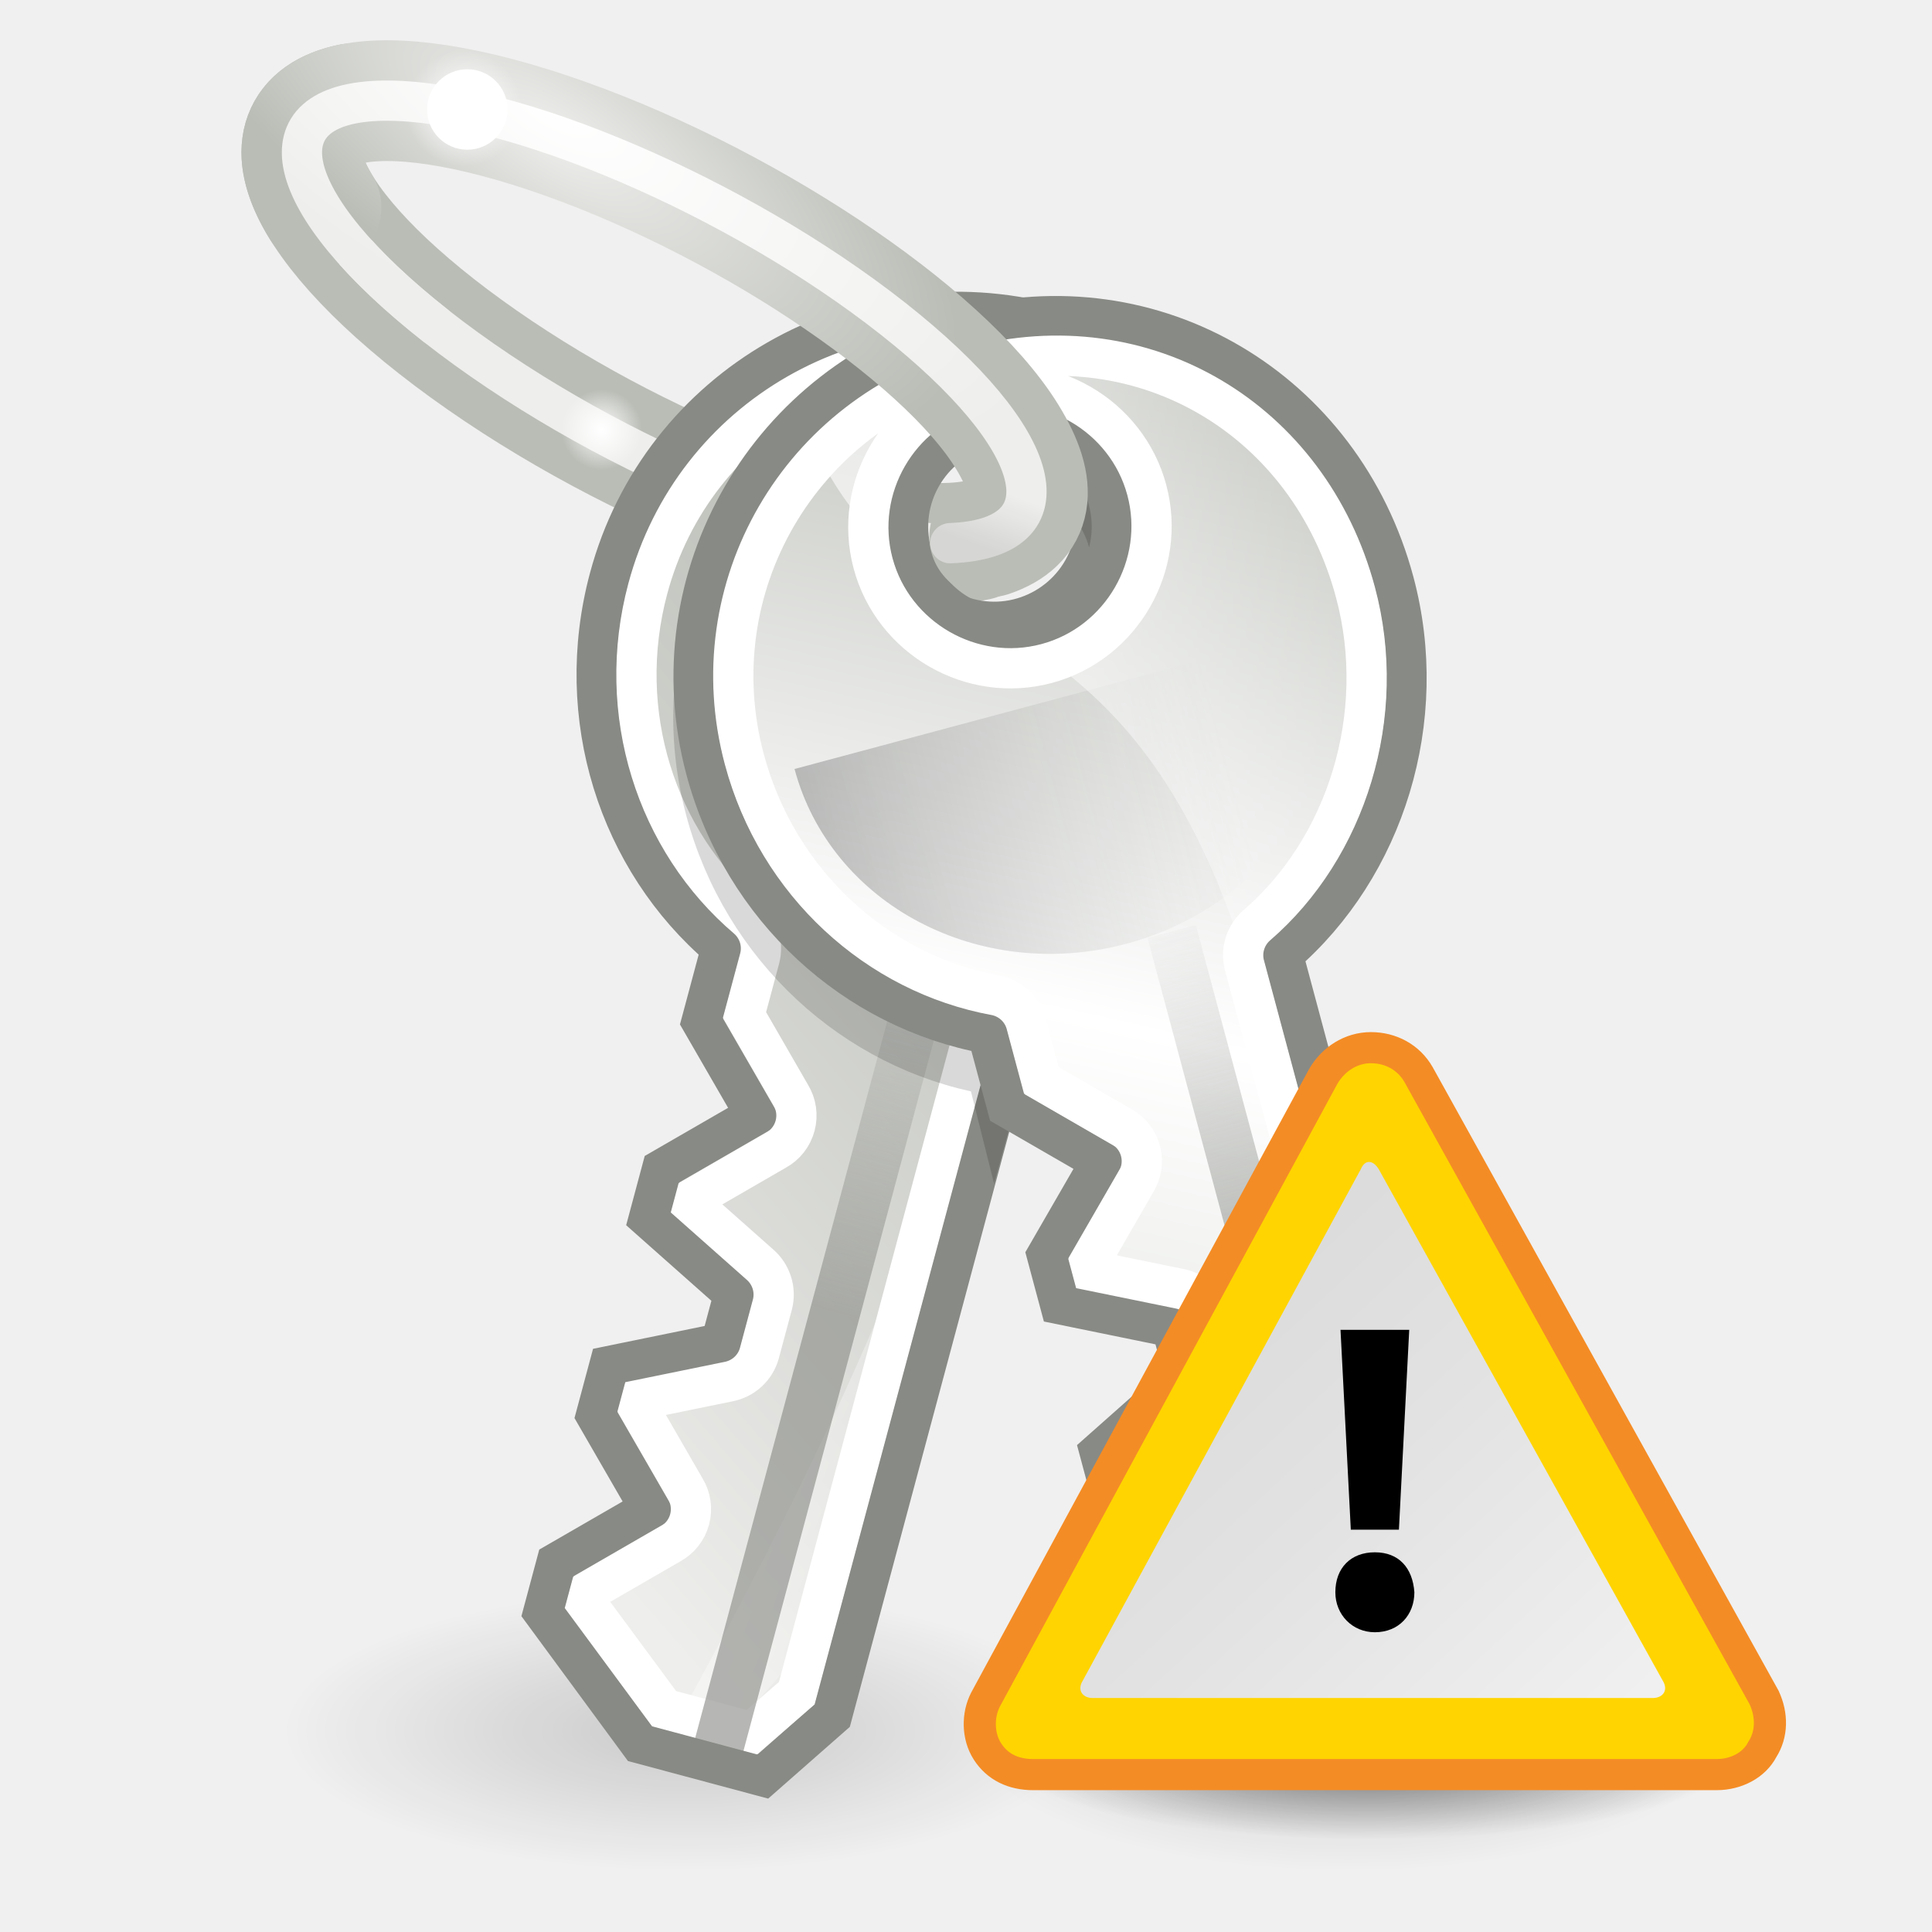
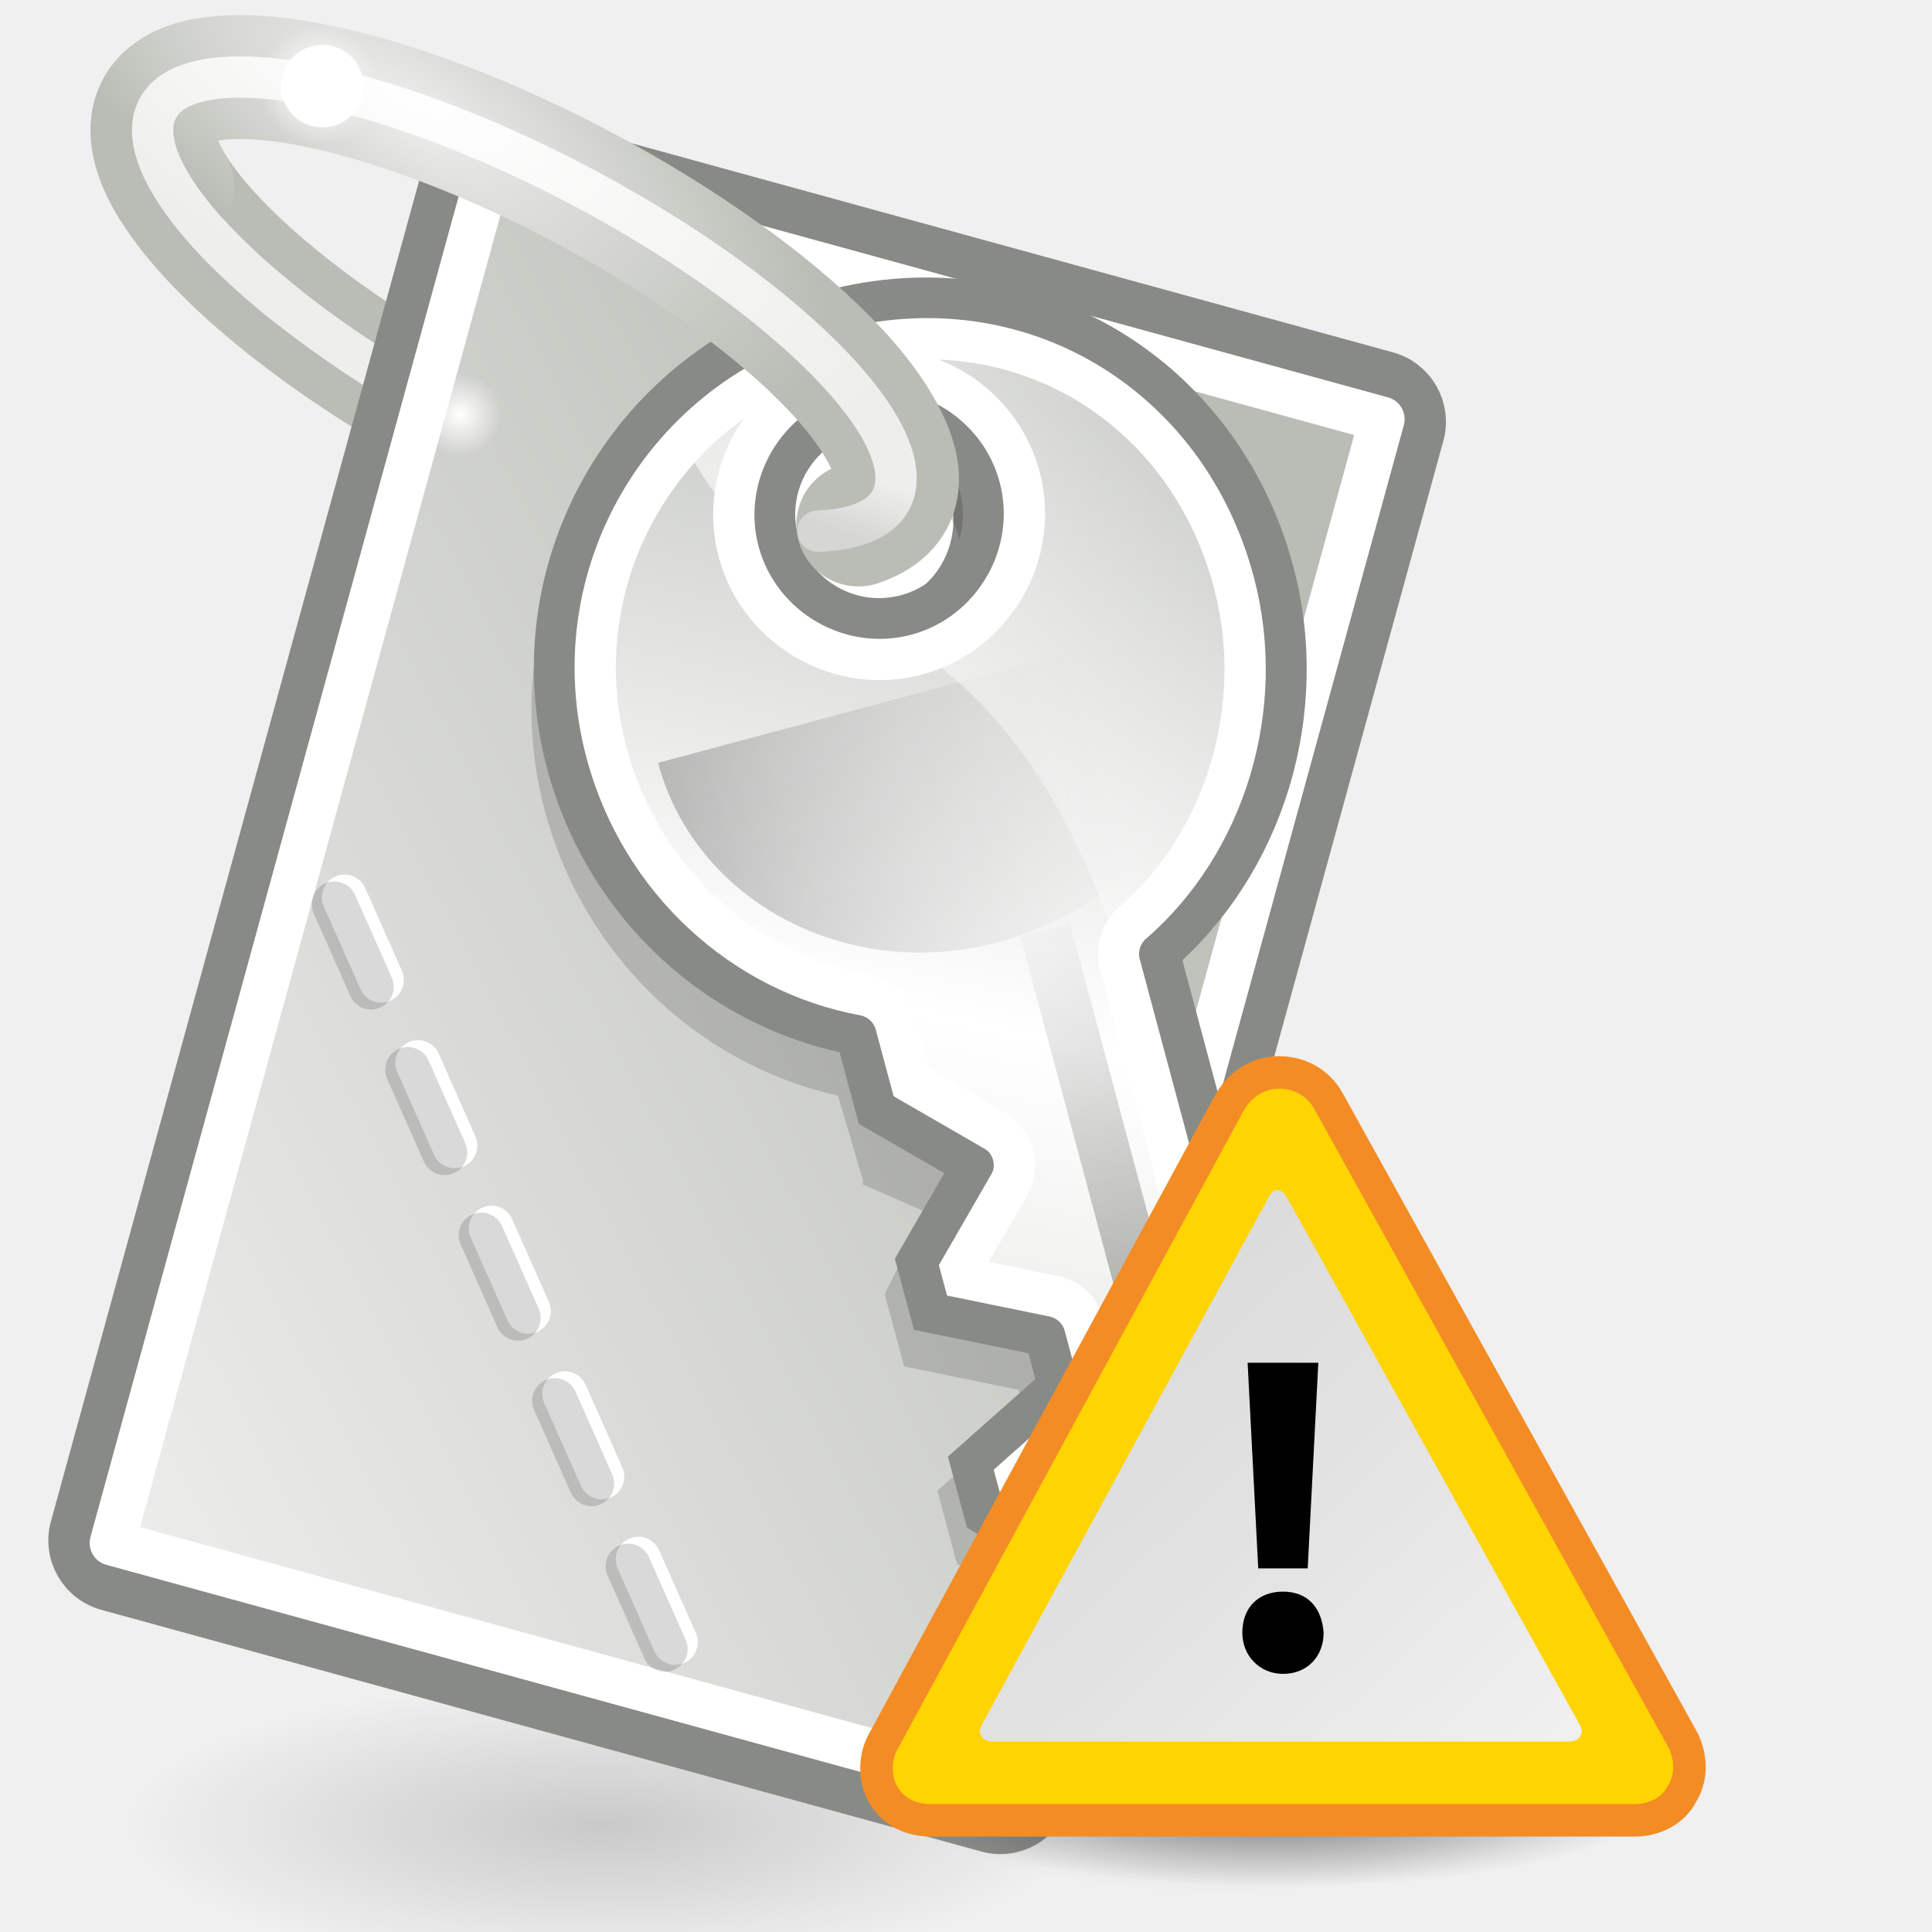
- <svg xmlns="http://www.w3.org/2000/svg" xmlns:xlink="http://www.w3.org/1999/xlink" width="48" height="48" id="svg2" version="1.0">
+ <svg xmlns="http://www.w3.org/2000/svg" xmlns:xlink="http://www.w3.org/1999/xlink" width="128" height="128" id="svg2" version="1.0">
  <defs id="defs4">
+     <linearGradient id="linearGradient4126">
+       <stop id="stop4128" offset="0" style="stop-color:#000000;stop-opacity:1;" />
+       <stop id="stop4130" offset="1" style="stop-color:#000000;stop-opacity:0;" />
+     </linearGradient>
+     <radialGradient xlink:href="#linearGradient4126" id="radialGradient3105" gradientUnits="userSpaceOnUse" gradientTransform="matrix(1,0,0,0.5,0,20)" cx="23.857" cy="40" fx="23.857" fy="40" r="17.143" />
+     <linearGradient y2="56.052" x2="47.32" y1="11.113" x1="4.191" gradientUnits="userSpaceOnUse" id="aigrd1">
+       <stop id="stop6490" style="stop-color:#D4D4D4" offset="0" />
+       <stop id="stop6492" style="stop-color:#E2E2E2" offset="0.398" />
+       <stop id="stop6494" style="stop-color:#FFFFFF" offset="1" />
+     </linearGradient>
+     <linearGradient xlink:href="#aigrd1" id="linearGradient3980" gradientUnits="userSpaceOnUse" x1="4.191" y1="11.113" x2="47.32" y2="56.052" />
+     <linearGradient id="linearGradient3387">
+       <stop style="stop-color:#eeeeec;stop-opacity:1;" offset="0" id="stop3389" />
+       <stop style="stop-color:#babdb6;stop-opacity:1" offset="1" id="stop3391" />
+     </linearGradient>
    <linearGradient id="linearGradient7614">
      <stop style="stop-color:#babdb6;stop-opacity:1" offset="0" id="stop7616" />
      <stop id="stop7628" offset="0.487" style="stop-color:#ffffff;stop-opacity:1" />
      <stop style="stop-color:#d3d7cf;stop-opacity:1" offset="1" id="stop7618" />
    </linearGradient>
    <linearGradient id="linearGradient7604">
      <stop style="stop-color:#000000;stop-opacity:1;" offset="0" id="stop7606" />
      <stop style="stop-color:#000000;stop-opacity:0;" offset="1" id="stop7608" />
    </linearGradient>
    <linearGradient id="linearGradient7592">
      <stop style="stop-color:#ffffff;stop-opacity:1;" offset="0" id="stop7594" />
      <stop style="stop-color:#ffffff;stop-opacity:0;" offset="1" id="stop7596" />
    </linearGradient>
    <linearGradient id="linearGradient7582">
      <stop style="stop-color:#ffffff;stop-opacity:1;" offset="0" id="stop7584" />
      <stop style="stop-color:#ffffff;stop-opacity:0;" offset="1" id="stop7586" />
    </linearGradient>
    <linearGradient id="linearGradient7567">
      <stop style="stop-color:#000000;stop-opacity:1;" offset="0" id="stop7569" />
      <stop style="stop-color:#000000;stop-opacity:0;" offset="1" id="stop7571" />
    </linearGradient>
    <linearGradient id="linearGradient7557">
      <stop style="stop-color:#eeeeec;stop-opacity:1" offset="0" id="stop7559" />
      <stop style="stop-color:#eeeeec;stop-opacity:1" offset="1" id="stop7561" />
    </linearGradient>
    <linearGradient id="linearGradient7549">
      <stop style="stop-color:#ffffff;stop-opacity:1" offset="0" id="stop7551" />
      <stop style="stop-color:#eeeeec;stop-opacity:1" offset="1" id="stop7553" />
    </linearGradient>
    <linearGradient id="linearGradient7491">
      <stop style="stop-color:#eeeeec;stop-opacity:1" offset="0" id="stop7493" />
      <stop style="stop-color:#babdb6;stop-opacity:1" offset="1" id="stop7495" />
    </linearGradient>
    <linearGradient id="linearGradient6826">
      <stop id="stop6828" offset="0" style="stop-color:#babdb6;stop-opacity:1" />
      <stop id="stop6830" offset="1" style="stop-color:#eeeeec;stop-opacity:1" />
    </linearGradient>
    <linearGradient id="linearGradient2816">
      <stop id="stop2818" offset="0" style="stop-color:white;stop-opacity:1;" />
      <stop id="stop2820" offset="1" style="stop-color:white;stop-opacity:0;" />
    </linearGradient>
    <linearGradient id="linearGradient4542">
      <stop id="stop4544" offset="0" style="stop-color:#888a85;stop-opacity:1" />
      <stop id="stop4546" offset="1" style="stop-color:#888a85;stop-opacity:0" />
    </linearGradient>
    <linearGradient id="linearGradient6958">
      <stop style="stop-color:#000000;stop-opacity:1" offset="0" id="stop6960" />
      <stop style="stop-color:#888a85;stop-opacity:0;" offset="1" id="stop6962" />
    </linearGradient>
    <linearGradient xlink:href="#linearGradient7614" id="linearGradient6789" gradientUnits="userSpaceOnUse" gradientTransform="matrix(0,0.673693,-0.676136,0,37.10227,14.81577)" x1="6.719" y1="22.936" x2="44.344" y2="42.605" />
    <linearGradient xlink:href="#linearGradient6958" id="linearGradient6791" gradientUnits="userSpaceOnUse" gradientTransform="matrix(0,0.625,-0.676136,0,37.10227,15.875)" x1="17" y1="45.248" x2="17" y2="30.759" />
    <linearGradient xlink:href="#linearGradient4542" id="linearGradient6798" gradientUnits="userSpaceOnUse" gradientTransform="matrix(0.727273,0,0,0.999999,12.27273,-34.84375)" x1="33.12" y1="20.5" x2="22.328" y2="20.5" />
    <linearGradient xlink:href="#linearGradient2816" id="linearGradient6834" gradientUnits="userSpaceOnUse" gradientTransform="matrix(0,0.673693,-0.676136,0,37.10227,14.81577)" x1="15.406" y1="37.344" x2="16.865" y2="24.25" />
-     <linearGradient xlink:href="#linearGradient6826" id="linearGradient7425" gradientUnits="userSpaceOnUse" gradientTransform="matrix(0,0.673693,-0.676136,0,37.10227,14.81577)" x1="13.819" y1="30.03" x2="36.228" y2="45.195" />
-     <linearGradient xlink:href="#linearGradient6958" id="linearGradient7427" gradientUnits="userSpaceOnUse" gradientTransform="matrix(0,0.625,-0.676136,0,37.10227,15.875)" x1="17" y1="45.248" x2="17" y2="30.759" />
-     <linearGradient xlink:href="#linearGradient2816" id="linearGradient7431" gradientUnits="userSpaceOnUse" gradientTransform="matrix(0,0.673693,-0.676136,0,37.10227,14.81577)" x1="15.406" y1="37.344" x2="16.865" y2="24.25" />
-     <linearGradient xlink:href="#linearGradient4542" id="linearGradient7433" gradientUnits="userSpaceOnUse" gradientTransform="matrix(0.727273,0,0,0.999999,12.27273,-34.84375)" x1="33.12" y1="20.5" x2="22.328" y2="20.5" />
    <radialGradient xlink:href="#linearGradient7604" id="radialGradient7610" cx="20" cy="46" fx="20" fy="46" r="8" gradientTransform="matrix(1,0,0,0.25,0,34.5)" gradientUnits="userSpaceOnUse" />
    <radialGradient xlink:href="#linearGradient7604" id="radialGradient7612" cx="20" cy="46" fx="20" fy="46" r="8" gradientTransform="matrix(1,0,0,0.25,0,34.5)" gradientUnits="userSpaceOnUse" />
-     <radialGradient xlink:href="#linearGradient7557" id="radialGradient6179" gradientUnits="userSpaceOnUse" gradientTransform="matrix(1,0,0,0.6315789,0,2.947369)" cx="17.813" cy="14.729" fx="17.813" fy="14.729" r="9.5" />
-     <radialGradient xlink:href="#linearGradient7491" id="radialGradient6183" gradientUnits="userSpaceOnUse" gradientTransform="matrix(-1.592283,-0.1907818,-1.180287,-1.434565,57.81034,15.55718)" cx="23.681" cy="5.341" fx="23.681" fy="5.341" r="5.055" />
+     <radialGradient xlink:href="#linearGradient7557" id="radialGradient6179" gradientUnits="userSpaceOnUse" gradientTransform="matrix(2.736289,0,0,1.728182,-10.41518,6.327417)" cx="17.813" cy="14.729" fx="17.813" fy="14.729" r="9.5" />
+     <radialGradient xlink:href="#linearGradient7491" id="radialGradient6183" gradientUnits="userSpaceOnUse" gradientTransform="matrix(-4.356948,-0.5220341,-3.229607,-3.925385,147.7706,40.83149)" cx="23.681" cy="5.341" fx="23.681" fy="5.341" r="5.055" />
    <radialGradient xlink:href="#linearGradient7592" id="radialGradient6187" gradientUnits="userSpaceOnUse" gradientTransform="matrix(1,0,0,0.6206897,0,0.7823276)" cx="11.156" cy="2.062" fx="11.156" fy="2.062" r="0.906" />
-     <radialGradient xlink:href="#linearGradient7549" id="radialGradient6191" gradientUnits="userSpaceOnUse" gradientTransform="matrix(1.637213,-0.3629926,2.15251,1.85009,-36.53018,2.08716)" cx="24.091" cy="5.053" fx="24.091" fy="5.053" r="4.492" />
-     <linearGradient xlink:href="#linearGradient7567" id="linearGradient6195" gradientUnits="userSpaceOnUse" gradientTransform="matrix(1.130426,-0.235981,0.915432,0.6373638,-15.02013,7.538008)" x1="20.723" y1="16.83" x2="22.697" y2="15.894" />
+     <radialGradient xlink:href="#linearGradient7549" id="radialGradient6191" gradientUnits="userSpaceOnUse" gradientTransform="matrix(4.479887,-0.9932527,5.88989,5.062381,-110.3723,3.973636)" cx="24.091" cy="5.053" fx="24.091" fy="5.053" r="4.492" />
+     <linearGradient xlink:href="#linearGradient7567" id="linearGradient6195" gradientUnits="userSpaceOnUse" gradientTransform="matrix(3.093173,-0.6457122,2.504887,1.744012,-51.51458,18.88873)" x1="20.723" y1="16.83" x2="22.697" y2="15.894" />
    <radialGradient xlink:href="#linearGradient7582" id="radialGradient6201" gradientUnits="userSpaceOnUse" gradientTransform="matrix(1,0,0,0.6206897,0,0.7823276)" cx="11.156" cy="2.062" fx="11.156" fy="2.062" r="0.906" />
-     <linearGradient y2="13.285" x2="24" y1="16.525" x1="24" gradientUnits="userSpaceOnUse" id="linearGradient4024" xlink:href="#linearGradient6932" />
-     <radialGradient r="17.143" fy="40" fx="23.857" cy="40" cx="23.857" gradientTransform="matrix(1,0,0,0.5,-7.086869e-16,20)" gradientUnits="userSpaceOnUse" id="radialGradient4022" xlink:href="#linearGradient4126" />
-     <linearGradient xlink:href="#aigrd1" id="linearGradient7451" gradientUnits="userSpaceOnUse" x1="4.191" y1="11.113" x2="47.32" y2="56.052" />
-     <radialGradient xlink:href="#linearGradient4126" id="radialGradient7449" gradientUnits="userSpaceOnUse" gradientTransform="matrix(1,0,0,0.5,2.000293e-14,20)" cx="23.857" cy="40" fx="23.857" fy="40" r="17.143" />
-     <radialGradient xlink:href="#linearGradient4126" id="radialGradient6946" gradientUnits="userSpaceOnUse" gradientTransform="matrix(1,0,0,0.5,5.299057e-16,20)" cx="23.857" cy="40" fx="23.857" fy="40" r="17.143" />
-     <linearGradient xlink:href="#linearGradient6932" id="linearGradient6942" gradientUnits="userSpaceOnUse" x1="24" y1="16.525" x2="24" y2="13.285" />
-     <linearGradient xlink:href="#linearGradient6924" id="linearGradient6930" x1="16.071" y1="19.5" x2="15.786" y2="30" gradientUnits="userSpaceOnUse" gradientTransform="translate(-5.19362,-3.314069)" />
-     <linearGradient xlink:href="#linearGradient4206" id="linearGradient4198" x1="25.065" y1="21.857" x2="25.208" y2="25.429" gradientUnits="userSpaceOnUse" gradientTransform="translate(-5.050764,-5.956924)" />
-     <linearGradient xlink:href="#linearGradient4176" id="linearGradient4182" x1="17.16" y1="14.004" x2="37.969" y2="56.576" gradientUnits="userSpaceOnUse" gradientTransform="translate(-5.050764,-5.956924)" />
-     <linearGradient xlink:href="#linearGradient4162" id="linearGradient4168" x1="10.116" y1="17.512" x2="38.013" y2="17.512" gradientUnits="userSpaceOnUse" gradientTransform="translate(-5.050764,-5.956924)" />
-     <linearGradient xlink:href="#linearGradient6932" id="linearGradient4160" x1="24" y1="16.525" x2="24" y2="13.285" gradientUnits="userSpaceOnUse" />
-     <linearGradient xlink:href="#linearGradient4134" id="linearGradient4140" x1="9.303" y1="26.719" x2="38.826" y2="26.719" gradientUnits="userSpaceOnUse" gradientTransform="translate(-5.050764,-5.956924)" />
-     <linearGradient id="linearGradient4126">
-       <stop style="stop-color:#000000;stop-opacity:1;" offset="0" id="stop4128" />
-       <stop style="stop-color:#000000;stop-opacity:0;" offset="1" id="stop4130" />
-     </linearGradient>
-     <linearGradient id="linearGradient4134">
-       <stop style="stop-color:#7e807a;stop-opacity:1;" offset="0" id="stop4136" />
-       <stop id="stop4148" offset="0.25" style="stop-color:#babbb8;stop-opacity:1;" />
-       <stop id="stop4142" offset="0.5" style="stop-color:#a5a6a3;stop-opacity:1;" />
-       <stop style="stop-color:#333432;stop-opacity:1;" offset="1" id="stop4138" />
-     </linearGradient>
-     <linearGradient id="linearGradient4162">
-       <stop style="stop-color:#f79403;stop-opacity:1;" offset="0" id="stop4164" />
-       <stop id="stop4170" offset="0.187" style="stop-color:#fdb343;stop-opacity:1;" />
-       <stop style="stop-color:#fdb74f;stop-opacity:1;" offset="0.43" id="stop4172" />
-       <stop style="stop-color:#8f5601;stop-opacity:1;" offset="1" id="stop4166" />
-     </linearGradient>
-     <linearGradient id="linearGradient4176">
-       <stop style="stop-color:#ffffff;stop-opacity:1;" offset="0" id="stop4178" />
-       <stop style="stop-color:#ffffff;stop-opacity:0;" offset="1" id="stop4180" />
-     </linearGradient>
-     <linearGradient id="linearGradient4206">
-       <stop style="stop-color:#7d4b01;stop-opacity:1;" offset="0" id="stop4208" />
-       <stop style="stop-color:#535353;stop-opacity:1;" offset="1" id="stop4210" />
-     </linearGradient>
-     <linearGradient id="aigrd1" gradientUnits="userSpaceOnUse" x1="4.191" y1="11.113" x2="47.32" y2="56.052">
-       <stop offset="0" style="stop-color:#D4D4D4" id="stop6490" />
-       <stop offset="0.398" style="stop-color:#E2E2E2" id="stop6492" />
-       <stop offset="1" style="stop-color:#FFFFFF" id="stop6494" />
-     </linearGradient>
-     <linearGradient id="linearGradient6924">
-       <stop style="stop-color:#ffffff;stop-opacity:1;" offset="0" id="stop6926" />
-       <stop style="stop-color:#ffffff;stop-opacity:0;" offset="1" id="stop6928" />
-     </linearGradient>
-     <linearGradient id="linearGradient6932">
-       <stop id="stop6934" offset="0" style="stop-color:#ffffff;stop-opacity:1;" />
-       <stop id="stop6936" offset="1" style="stop-color:#e7e6ae;stop-opacity:1;" />
-     </linearGradient>
-     <radialGradient xlink:href="#linearGradient4126" id="radialGradient2537" gradientUnits="userSpaceOnUse" gradientTransform="matrix(1,0,0,0.5,0,20)" cx="23.857" cy="40" fx="23.857" fy="40" r="17.143" />
-     <linearGradient xlink:href="#aigrd1" id="linearGradient2539" gradientUnits="userSpaceOnUse" x1="4.191" y1="11.113" x2="47.32" y2="56.052" />
+     <linearGradient xlink:href="#linearGradient3387" id="linearGradient4572" x1="-136" y1="88" x2="-68" y2="24" gradientUnits="userSpaceOnUse" gradientTransform="translate(158.4469,-1.43037)" />
+     <linearGradient xlink:href="#linearGradient6826" id="linearGradient4609" gradientUnits="userSpaceOnUse" gradientTransform="matrix(0,0.673693,-0.676136,0,37.10227,14.81577)" x1="13.819" y1="30.03" x2="36.228" y2="45.195" />
+     <linearGradient xlink:href="#linearGradient6958" id="linearGradient4611" gradientUnits="userSpaceOnUse" gradientTransform="matrix(0,0.625,-0.676136,0,37.10227,15.875)" x1="17" y1="45.248" x2="17" y2="30.759" />
+     <linearGradient xlink:href="#linearGradient2816" id="linearGradient4613" gradientUnits="userSpaceOnUse" gradientTransform="matrix(0,0.673693,-0.676136,0,37.10227,14.81577)" x1="15.406" y1="37.344" x2="16.865" y2="24.25" />
+     <linearGradient xlink:href="#linearGradient4542" id="linearGradient4615" gradientUnits="userSpaceOnUse" gradientTransform="matrix(0.727273,0,0,0.999999,12.27273,-34.84375)" x1="33.12" y1="20.5" x2="22.328" y2="20.5" />
  </defs>
  <g id="layer1">
-     <path style="opacity:0.163;fill:url(#radialGradient7612);fill-opacity:1;fill-rule:evenodd;stroke:none;stroke-width:1;stroke-linecap:round;stroke-linejoin:miter;marker:none;marker-start:none;marker-mid:none;marker-end:none;stroke-miterlimit:4;stroke-dasharray:none;stroke-dashoffset:0.677;stroke-opacity:1;visibility:visible;display:inline;overflow:visible;enable-background:accumulate" id="path7600" d="M 28,46 A 8,2 0 1 1 12,46 A 8,2 0 1 1 28,46 z" transform="matrix(1.1875,0,0,1.75,9.75,-37.5)" />
-     <path style="opacity:0.163;fill:url(#radialGradient7610);fill-opacity:1;fill-rule:evenodd;stroke:none;stroke-width:1;stroke-linecap:round;stroke-linejoin:miter;marker:none;marker-start:none;marker-mid:none;marker-end:none;stroke-miterlimit:4;stroke-dasharray:none;stroke-dashoffset:0.677;stroke-opacity:1;visibility:visible;display:inline;overflow:visible;enable-background:accumulate" id="path7602" d="M 28,46 A 8,2 0 1 1 12,46 A 8,2 0 1 1 28,46 z" transform="matrix(1.25,0,0,1.75,-8,-37.5)" />
-     <path id="use6159" d="M 24.281,13.418 C 21.785,13.939 16.274,11.934 11.978,8.944 C 7.683,5.953 6.223,3.103 8.719,2.582" style="fill:none;fill-opacity:1;fill-rule:evenodd;stroke:#babdb6;stroke-width:3;stroke-linecap:round;stroke-linejoin:miter;stroke-miterlimit:4;stroke-dashoffset:0.7;stroke-opacity:1" />
-     <path id="use6161" d="M 21.022,7.056 C 25.317,10.047 26.777,12.897 24.281,13.418 C 21.785,13.939 16.274,11.934 11.978,8.944 C 7.683,5.953 6.223,3.103 8.719,2.582 C 11.215,2.061 16.727,4.066 21.022,7.056 z" style="fill:none;fill-opacity:1;fill-rule:evenodd;stroke:url(#radialGradient6179);stroke-width:1;stroke-linecap:round;stroke-linejoin:miter;stroke-miterlimit:4;stroke-dashoffset:0.7;stroke-opacity:1" />
-     <path transform="matrix(1.103448,0,0,1.777778,2.636801,7.009256)" d="M 12.062,2.062 A 0.906,0.562 0 1 1 10.25,2.062 A 0.906,0.562 0 1 1 12.062,2.062 z" id="use6173" style="fill:url(#radialGradient6201);fill-opacity:1;fill-rule:evenodd;stroke:none;stroke-width:1;stroke-linecap:round;stroke-linejoin:miter;marker:none;marker-start:none;marker-mid:none;marker-end:none;stroke-miterlimit:4;stroke-dasharray:none;stroke-dashoffset:0.677;stroke-opacity:1;visibility:visible;display:inline;overflow:visible;enable-background:accumulate" />
-     <g id="g7413" transform="matrix(1.222459,0.3275569,-0.3275569,1.222459,15.10284,-16.51428)">
-       <path id="path7415" d="M 13.438,16.5 C 9.519,16.5 6.344,19.658 6.344,23.562 C 6.344,26.381 7.948,28.863 10.344,30 L 10.344,31.5 L 11.844,33 L 10.344,34.5 L 10.344,35.5 L 12.344,36.5 L 12.344,37.5 L 10.344,38.5 L 10.344,39.5 L 11.844,41 L 10.344,42.5 L 10.344,43.5 L 12.844,45.5 L 15.344,45.5 L 16.344,44 L 16.344,30 C 18.716,28.855 20.344,26.301 20.344,23.5 C 20.344,19.595 17.356,16.5 13.438,16.5 z M 13.344,18.5 C 14.448,18.5 15.344,19.396 15.344,20.5 C 15.344,21.604 14.448,22.5 13.344,22.5 C 12.24,22.5 11.344,21.604 11.344,20.5 C 11.344,19.396 12.24,18.5 13.344,18.5 z" style="fill:url(#linearGradient7425);fill-opacity:1;fill-rule:evenodd;stroke:#888a85;stroke-width:0.79;stroke-linecap:round;stroke-linejoin:miter;stroke-miterlimit:4;stroke-dasharray:none;stroke-opacity:1" />
-       <path id="path7417" d="M 18.847,24 L 8.028,24 C 8.028,26.76 10.452,29 13.438,29 C 16.423,29 18.847,26.76 18.847,24 z" style="opacity:0.3;fill:url(#linearGradient7427);fill-opacity:1;fill-rule:evenodd;stroke:none;stroke-width:1.027;stroke-linecap:round;stroke-linejoin:miter;stroke-miterlimit:4;stroke-dasharray:none;stroke-opacity:1" />
-       <path d="M 13.438,17.281 C 9.936,17.281 7.125,20.079 7.125,23.562 C 7.125,26.086 8.566,28.306 10.688,29.312 C 10.951,29.441 11.121,29.707 11.125,30 L 11.125,31.156 L 12.406,32.438 C 12.56,32.584 12.647,32.787 12.647,33 C 12.647,33.213 12.56,33.416 12.406,33.562 L 11.125,34.844 L 11.125,35.031 L 12.688,35.812 C 12.951,35.941 13.121,36.207 13.125,36.5 L 13.125,37.5 C 13.121,37.793 12.951,38.059 12.688,38.188 L 11.125,38.969 L 11.125,39.156 L 12.406,40.438 C 12.56,40.584 12.647,40.787 12.647,41 C 12.647,41.213 12.56,41.416 12.406,41.562 L 11.125,42.844 L 11.125,43.125 L 13.125,44.719 L 14.906,44.719 L 15.562,43.75 L 15.562,30 C 15.567,29.707 15.736,29.441 16,29.312 C 18.091,28.303 19.562,26.001 19.562,23.5 C 19.562,19.991 16.947,17.281 13.438,17.281 z M 13.344,17.719 C 14.868,17.719 16.125,18.976 16.125,20.5 C 16.125,22.024 14.868,23.281 13.344,23.281 C 11.82,23.281 10.562,22.024 10.562,20.5 C 10.562,18.976 11.82,17.719 13.344,17.719 z" id="path7419" style="opacity:1;fill:none;fill-opacity:1;fill-rule:evenodd;stroke:#ffffff;stroke-width:0.79;stroke-linecap:round;stroke-linejoin:miter;stroke-miterlimit:4;stroke-dasharray:none;stroke-opacity:1" xlink:href="#path1884" />
-       <path style="opacity:0.6;fill:url(#linearGradient7431);fill-opacity:1;fill-rule:evenodd;stroke:none;stroke-width:1;stroke-linecap:round;stroke-linejoin:miter;stroke-miterlimit:4;stroke-dasharray:none;stroke-opacity:1" id="path7421" d="M 13.406,17.625 C 13.188,17.629 12.94,17.659 12.719,17.688 C 11.786,17.807 10.943,18.148 10.188,18.625 C 10.361,19.26 10.612,19.783 10.906,20.25 C 11.032,18.931 12.148,17.906 13.5,17.906 C 14.936,17.906 16.094,19.064 16.094,20.5 C 16.094,21.936 14.936,23.094 13.5,23.094 C 13.423,23.094 13.353,23.073 13.281,23.062 C 14.341,24.333 15.303,26.007 15.562,29.156 C 17.829,28.247 19.438,26.231 19.438,23.562 C 19.352,20.961 17.896,18.951 15.438,17.938 C 14.757,17.712 14.074,17.612 13.406,17.625 z M 15.375,34.688 C 15.096,37.273 14.52,40.43 13.562,44.375 L 14.719,44.375 L 15.375,43.062 L 15.375,34.688 z" />
-       <rect transform="matrix(0,1,-1,0,0,0)" y="-14.844" x="29" height="0.981" width="16.312" id="rect7423" style="opacity:0.615;fill:url(#linearGradient7433);fill-opacity:1;fill-rule:evenodd;stroke:none;stroke-width:1;stroke-linecap:round;stroke-linejoin:miter;stroke-miterlimit:4;stroke-dasharray:none;stroke-opacity:1" />
-     </g>
-     <path style="fill:#000000;fill-opacity:1;fill-rule:evenodd;stroke:#000000;stroke-width:1;stroke-linecap:round;stroke-linejoin:miter;stroke-miterlimit:4;stroke-dasharray:none;stroke-opacity:1;opacity:0.15" d="M 25.688 8.875 C 25.099 8.912 24.505 8.996 23.906 9.156 C 19.116 10.44 16.252 15.352 17.531 20.125 C 18.454 23.57 21.231 26.082 24.531 26.688 L 24.719 27.438 L 25.25 25.5 C 28.525 24.877 31.364 22.3 32.281 18.875 C 33.299 15.076 31.837 11.287 28.781 9.25 C 27.801 8.944 26.762 8.808 25.688 8.875 z M 24.844 10.375 C 25.012 10.385 25.175 10.424 25.344 10.469 C 26.419 10.757 27.151 11.697 27.219 12.75 C 27.348 12.957 27.465 13.189 27.531 13.438 C 27.893 14.787 27.1 16.17 25.75 16.531 C 24.4 16.893 23.018 16.1 22.656 14.75 C 22.614 14.591 22.574 14.439 22.562 14.281 C 22.558 14.274 22.567 14.257 22.562 14.25 C 22.203 13.675 22.061 12.956 22.25 12.25 C 22.566 11.069 23.669 10.305 24.844 10.375 z " id="path7441" />
-     <g id="g6765" transform="matrix(1.222459,-0.3275569,0.3275569,1.222459,2.064799,-7.604151)">
+     <path style="opacity:0.163;fill:url(#radialGradient7612);fill-opacity:1;fill-rule:evenodd;stroke:none;stroke-width:1;stroke-linecap:round;stroke-linejoin:miter;marker:none;marker-start:none;marker-mid:none;marker-end:none;stroke-miterlimit:4;stroke-dasharray:none;stroke-dashoffset:0.677;stroke-opacity:1;visibility:visible;display:inline;overflow:visible;enable-background:accumulate" id="path7600" d="M 28,46 A 8,2 0 1 1 12,46 A 8,2 0 1 1 28,46 z" transform="matrix(3.249343,0,0,4.788506,16.26364,-104.3483)" />
+     <path style="opacity:0.163;fill:url(#radialGradient7610);fill-opacity:1;fill-rule:evenodd;stroke:none;stroke-width:1;stroke-linecap:round;stroke-linejoin:miter;marker:none;marker-start:none;marker-mid:none;marker-end:none;stroke-miterlimit:4;stroke-dasharray:none;stroke-dashoffset:0.677;stroke-opacity:1;visibility:visible;display:inline;overflow:visible;enable-background:accumulate" id="path7602" d="M 28,46 A 8,2 0 1 1 12,46 A 8,2 0 1 1 28,46 z" transform="matrix(3.951611,0,0,4.788506,-39.14511,-99.34827)" />
+     <path id="use6159" d="M 56.025,34.977 C 49.195,36.403 34.114,30.919 22.361,22.736 C 10.608,14.553 6.612,6.755 13.442,5.329" style="fill:none;fill-opacity:1;fill-rule:evenodd;stroke:#babdb6;stroke-width:8.209;stroke-linecap:round;stroke-linejoin:miter;stroke-miterlimit:4;stroke-dashoffset:0.7;stroke-opacity:1" />
+     <path id="use6161" d="M 47.106,17.57 C 58.859,25.753 62.855,33.551 56.025,34.977 C 49.195,36.403 34.114,30.919 22.361,22.736 C 10.608,14.553 6.612,6.755 13.442,5.329 C 20.272,3.903 35.353,9.387 47.106,17.57 z" style="fill:none;fill-opacity:1;fill-rule:evenodd;stroke:url(#radialGradient6179);stroke-width:2.736;stroke-linecap:round;stroke-linejoin:miter;stroke-miterlimit:4;stroke-dashoffset:0.7;stroke-opacity:1" />
+     <rect style="opacity:1;fill:url(#linearGradient4572);fill-opacity:1;fill-rule:evenodd;stroke:#888a85;stroke-width:3;stroke-linecap:round;stroke-linejoin:round;marker:none;marker-start:none;marker-mid:none;marker-end:none;stroke-miterlimit:4;stroke-dasharray:none;stroke-dashoffset:0;stroke-opacity:1;visibility:visible;display:inline;overflow:visible;enable-background:accumulate" id="rect3474" width="67" height="100" x="31.447" y="-0.43" ry="3.27" transform="matrix(0.9642932,0.2648369,-0.2648369,0.9642932,0,0)" />
+     <path transform="matrix(3.019353,0,0,4.864514,-3.200133,17.44191)" d="M 12.062,2.062 A 0.906,0.562 0 1 1 10.25,2.062 A 0.906,0.562 0 1 1 12.062,2.062 z" id="use6173" style="fill:url(#radialGradient6201);fill-opacity:1;fill-rule:evenodd;stroke:none;stroke-width:1;stroke-linecap:round;stroke-linejoin:miter;marker:none;marker-start:none;marker-mid:none;marker-end:none;stroke-miterlimit:4;stroke-dasharray:none;stroke-dashoffset:0.677;stroke-opacity:1;visibility:visible;display:inline;overflow:visible;enable-background:accumulate" />
+     <path transform="matrix(1.208259,0.3318405,-0.3318405,1.208259,317.976,69.66076)" d="M -200,28 A 8,8 0 1 1 -216,28 A 8,8 0 1 1 -200,28 z" id="path4546" style="opacity:1;fill:none;fill-opacity:1;fill-rule:evenodd;stroke:#ffffff;stroke-width:2.394;stroke-linecap:round;stroke-linejoin:round;marker:none;marker-start:none;marker-mid:none;marker-end:none;stroke-miterlimit:4;stroke-dasharray:none;stroke-dashoffset:0;stroke-opacity:1;visibility:visible;display:inline;overflow:visible;enable-background:accumulate" />
+     <path style="opacity:1;fill:#ffffff;fill-opacity:1;fill-rule:evenodd;stroke:#888a85;stroke-width:3.29;stroke-linecap:round;stroke-linejoin:round;marker:none;marker-start:none;marker-mid:none;marker-end:none;stroke-miterlimit:4;stroke-dasharray:none;stroke-dashoffset:0;stroke-opacity:1;visibility:visible;display:inline;overflow:visible;enable-background:accumulate" id="path3494" d="M -200,28 A 8,8 0 1 1 -216,28 A 8,8 0 1 1 -200,28 z" transform="matrix(0.8793504,0.2415079,-0.2415079,0.8793504,247.0336,60.08102)" />
+     <rect ry="2.952" y="2.533" x="34.247" height="94.073" width="61.4" id="rect4548" style="opacity:1;fill:none;fill-opacity:1;fill-rule:evenodd;stroke:#ffffff;stroke-width:3;stroke-linecap:round;stroke-linejoin:round;marker:none;marker-start:none;marker-mid:none;marker-end:none;stroke-miterlimit:4;stroke-dasharray:none;stroke-dashoffset:0;stroke-opacity:1;visibility:visible;display:inline;overflow:visible;enable-background:accumulate" rx="0" transform="matrix(0.9642932,0.2648369,-0.2648369,0.9642932,0,0)" />
+     <path id="rect4774" style="opacity:0.15;fill:#000000;fill-opacity:1;fill-rule:evenodd;stroke:#000000;stroke-width:3.021;stroke-linecap:butt;stroke-linejoin:miter;stroke-miterlimit:4;stroke-dashoffset:0;stroke-opacity:1;marker:none;marker-start:none;marker-mid:none;marker-end:none;visibility:visible;display:inline;overflow:visible;enable-background:accumulate" d="M 59.053,77.078 L 62.296,78.502 L 62.166,79.016 L 58.923,77.592 L 59.053,77.078 zM 63.654,78.886 L 60.218,85.89 L 61.114,89.235 L 68.701,90.787 L 69.597,94.132 L 63.803,99.27 L 64.699,102.615 L 71.061,106.288 L 67.388,112.65 L 70.035,114.495 L 77.94,116.944 L 82.302,115.953 L 82.803,112.04 C 70.284,90.122 80.622,68.039 63.654,78.886 z M 59.873,22.547 C 58.263,22.648 56.638,22.878 54.999,23.317 C 41.891,26.829 34.056,40.269 37.555,53.33 C 40.081,62.757 47.678,69.631 56.709,71.287 L 57.222,73.027 L 58.676,67.725 C 67.639,66.02 75.405,59.281 77.916,49.91 C 80.701,39.514 76.699,29.146 68.339,23.573 C 65.656,22.736 62.813,22.363 59.873,22.547 z M 57.564,26.652 C 58.024,26.679 58.471,26.784 58.933,26.908 C 61.875,27.697 63.876,30.269 64.063,33.15 C 64.417,33.718 64.736,34.352 64.918,35.031 C 65.908,38.724 63.737,42.507 60.044,43.497 C 56.351,44.486 52.568,42.316 51.579,38.623 C 51.463,38.189 51.353,37.772 51.322,37.34 C 51.31,37.32 51.335,37.275 51.322,37.255 C 50.338,35.682 49.949,33.715 50.467,31.782 C 51.333,28.551 54.35,26.459 57.564,26.652 z" />
+     <g id="g6765" transform="matrix(3.345001,-0.8962903,0.8962903,3.345001,-4.765295,-22.54459)">
      <path id="path6767" d="M 13.438,16.5 C 9.519,16.5 6.344,19.658 6.344,23.562 C 6.344,26.381 7.948,28.863 10.344,30 L 10.344,31.5 L 11.844,33 L 10.344,34.5 L 10.344,35.5 L 12.344,36.5 L 12.344,37.5 L 10.344,38.5 L 10.344,39.5 L 11.844,41 L 10.344,42.5 L 10.344,43.5 L 12.844,45.5 L 15.344,45.5 L 16.344,44 L 16.344,30 C 18.716,28.855 20.344,26.301 20.344,23.5 C 20.344,19.595 17.356,16.5 13.438,16.5 z M 13.344,18.5 C 14.448,18.5 15.344,19.396 15.344,20.5 C 15.344,21.604 14.448,22.5 13.344,22.5 C 12.24,22.5 11.344,21.604 11.344,20.5 C 11.344,19.396 12.24,18.5 13.344,18.5 z" style="fill:url(#linearGradient6789);fill-opacity:1;fill-rule:evenodd;stroke:#888a85;stroke-width:0.79;stroke-linecap:round;stroke-linejoin:miter;stroke-miterlimit:4;stroke-dasharray:none;stroke-opacity:1" />
      <path id="path6769" d="M 18.847,24 L 8.028,24 C 8.028,26.76 10.452,29 13.438,29 C 16.423,29 18.847,26.76 18.847,24 z" style="opacity:0.3;fill:url(#linearGradient6791);fill-opacity:1;fill-rule:evenodd;stroke:none;stroke-width:1.027;stroke-linecap:round;stroke-linejoin:miter;stroke-miterlimit:4;stroke-dasharray:none;stroke-opacity:1" />
      <path d="M 13.438,17.281 C 9.936,17.281 7.125,20.079 7.125,23.562 C 7.125,26.086 8.566,28.306 10.688,29.312 C 10.951,29.441 11.121,29.707 11.125,30 L 11.125,31.156 L 12.406,32.438 C 12.56,32.584 12.647,32.787 12.647,33 C 12.647,33.213 12.56,33.416 12.406,33.562 L 11.125,34.844 L 11.125,35.031 L 12.688,35.812 C 12.951,35.941 13.121,36.207 13.125,36.5 L 13.125,37.5 C 13.121,37.793 12.951,38.059 12.688,38.188 L 11.125,38.969 L 11.125,39.156 L 12.406,40.438 C 12.56,40.584 12.647,40.787 12.647,41 C 12.647,41.213 12.56,41.416 12.406,41.562 L 11.125,42.844 L 11.125,43.125 L 13.125,44.719 L 14.906,44.719 L 15.562,43.75 L 15.562,30 C 15.567,29.707 15.736,29.441 16,29.312 C 18.091,28.303 19.562,26.001 19.562,23.5 C 19.562,19.991 16.947,17.281 13.438,17.281 z M 13.344,17.719 C 14.868,17.719 16.125,18.976 16.125,20.5 C 16.125,22.024 14.868,23.281 13.344,23.281 C 11.82,23.281 10.562,22.024 10.562,20.5 C 10.562,18.976 11.82,17.719 13.344,17.719 z" id="path6771" style="opacity:1;fill:none;fill-opacity:1;fill-rule:evenodd;stroke:#ffffff;stroke-width:0.79;stroke-linecap:round;stroke-linejoin:miter;stroke-miterlimit:4;stroke-dasharray:none;stroke-opacity:1" xlink:href="#path1884" />
      <path style="opacity:0.6;fill:url(#linearGradient6834);fill-opacity:1;fill-rule:evenodd;stroke:none;stroke-width:1;stroke-linecap:round;stroke-linejoin:miter;stroke-miterlimit:4;stroke-dasharray:none;stroke-opacity:1" id="path6832" d="M 13.406,17.625 C 13.188,17.629 12.94,17.659 12.719,17.688 C 11.786,17.807 10.943,18.148 10.188,18.625 C 10.361,19.26 10.612,19.783 10.906,20.25 C 11.032,18.931 12.148,17.906 13.5,17.906 C 14.936,17.906 16.094,19.064 16.094,20.5 C 16.094,21.936 14.936,23.094 13.5,23.094 C 13.423,23.094 13.353,23.073 13.281,23.062 C 14.341,24.333 15.303,26.007 15.562,29.156 C 17.829,28.247 19.438,26.231 19.438,23.562 C 19.352,20.961 17.896,18.951 15.438,17.938 C 14.757,17.712 14.074,17.612 13.406,17.625 z M 15.375,34.688 C 15.096,37.273 14.52,40.43 13.562,44.375 L 14.719,44.375 L 15.375,43.062 L 15.375,34.688 z" />
      <rect transform="matrix(0,1,-1,0,0,0)" y="-14.844" x="29" height="0.981" width="16.312" id="rect6776" style="opacity:0.615;fill:url(#linearGradient6798);fill-opacity:1;fill-rule:evenodd;stroke:none;stroke-width:1;stroke-linecap:round;stroke-linejoin:miter;stroke-miterlimit:4;stroke-dasharray:none;stroke-opacity:1" />
    </g>
-     <path id="use6163" d="M 7.974,5.144 C 6.384,2.55 8.913,1.724 13.619,3.3 C 18.326,4.877 23.436,8.262 25.026,10.856 C 25.815,12.143 25.67,12.969 24.589,13.335" style="fill:none;fill-opacity:1;fill-rule:evenodd;stroke:url(#radialGradient6183);stroke-width:3;stroke-linecap:round;stroke-linejoin:miter;stroke-miterlimit:4;stroke-dashoffset:0.7;stroke-opacity:1" />
-     <path transform="matrix(1.591108,0,0,2.563452,-6.228703,-2.588246)" d="M 12.062,2.062 A 0.906,0.562 0 1 1 10.25,2.062 A 0.906,0.562 0 1 1 12.062,2.062 z" id="use6165" style="fill:url(#radialGradient6187);fill-opacity:1;fill-rule:evenodd;stroke:none;stroke-width:1;stroke-linecap:round;stroke-linejoin:miter;marker:none;marker-start:none;marker-mid:none;marker-end:none;stroke-miterlimit:4;stroke-dasharray:none;stroke-dashoffset:0.677;stroke-opacity:1;visibility:visible;display:inline;overflow:visible;enable-background:accumulate" />
-     <path id="use6167" d="M 10.813,8.082 C 6.963,5.047 6.386,2.547 9.525,2.501 C 12.664,2.456 18.336,4.883 22.187,7.918 C 25.978,10.907 26.609,13.379 23.609,13.495" style="fill:none;fill-opacity:1;fill-rule:evenodd;stroke:url(#radialGradient6191);stroke-width:1;stroke-linecap:round;stroke-linejoin:miter;stroke-miterlimit:4;stroke-dashoffset:0.7;stroke-opacity:1" />
-     <path id="use6169" d="M 22.186,7.917 C 25.978,10.906 26.609,13.379 23.609,13.495" style="opacity:0.104;fill:none;fill-opacity:1;fill-rule:evenodd;stroke:url(#linearGradient6195);stroke-width:1;stroke-linecap:round;stroke-linejoin:miter;stroke-miterlimit:4;stroke-dashoffset:0.7;stroke-opacity:1" />
-     <path transform="matrix(1.103448,0,0,1.777778,-0.69986,-0.945696)" d="M 12.062,2.062 A 0.906,0.562 0 1 1 10.25,2.062 A 0.906,0.562 0 1 1 12.062,2.062 z" id="use6171" style="fill:#ffffff;fill-opacity:1;fill-rule:evenodd;stroke:none;stroke-width:1;stroke-linecap:round;stroke-linejoin:miter;marker:none;marker-start:none;marker-mid:none;marker-end:none;stroke-miterlimit:4;stroke-dasharray:none;stroke-dashoffset:0.677;stroke-opacity:1;visibility:visible;display:inline;overflow:visible;enable-background:accumulate" />
-     <g id="g2742" transform="translate(-50.01433,-17.49125)">
-       <g id="layer2" transform="matrix(0.6169838,0,0,0.6169838,64.3824,34.69554)">
-         <g style="fill-rule:nonzero;stroke:#000000;stroke-miterlimit:4" id="Layer_x0020_2" transform="matrix(0.625,0,0,0.625,18.73909,17.94873)">
-           <path id="path6480" d="M 48,48 L 0,48 L 0,0 L 48,0 L 48,48 z" style="fill:none;stroke:none" />
-         </g>
-         <g style="fill-rule:nonzero;stroke:#000000;stroke-miterlimit:4" transform="matrix(0.543542,0,0,0.549893,-0.364803,31.87835)" id="g6498">
-           <g id="g2525" transform="matrix(1.272729,0,0,1.272729,-16.27722,0.9675253)">
-             <path style="opacity:0.5;fill:url(#radialGradient2537);fill-opacity:1;fill-rule:nonzero;stroke:none;stroke-width:1;stroke-linecap:butt;stroke-linejoin:miter;marker:none;marker-start:none;marker-mid:none;marker-end:none;stroke-miterlimit:10;stroke-dasharray:none;stroke-dashoffset:0;stroke-opacity:1;visibility:visible;display:block;overflow:visible" id="path6548" d="M 41,40 A 17.143,8.571 0 1 1 6.714,40 A 17.143,8.571 0 1 1 41,40 z" transform="matrix(1.257185,0,0,0.5891709,29.47275,-8.928999)" />
-             <g transform="matrix(1.839784,0,0,1.818536,-2.869848,-64.97214)" id="g3982">
-               <path transform="matrix(1.005605,0,0,0.973549,12.74538,5.001568)" style="fill:#ffd400;fill-opacity:1;fill-rule:nonzero;stroke:#f48c25;stroke-width:1.011;stroke-miterlimit:4;stroke-dasharray:none;stroke-opacity:1" d="M 33.386,38.072 L 22.511,17.822 C 22.199,17.259 21.636,16.947 21.011,16.947 C 20.386,16.947 19.824,17.322 19.511,17.884 L 8.886,38.134 C 8.636,38.634 8.636,39.322 8.949,39.822 C 9.261,40.322 9.761,40.572 10.386,40.572 L 31.886,40.572 C 32.511,40.572 33.074,40.259 33.324,39.759 C 33.636,39.259 33.636,38.634 33.386,38.072 z" id="path6485" />
-               <g style="fill-rule:nonzero;stroke:#000000;stroke-miterlimit:4" transform="matrix(0.628502,0,0,0.608468,18.78643,18.65104)" id="g6487">
-                 <linearGradient id="linearGradient6525" gradientUnits="userSpaceOnUse" x1="4.191" y1="11.113" x2="47.32" y2="56.052">
-                   <stop offset="0" style="stop-color:#D4D4D4" id="stop6527" />
-                   <stop offset="0.398" style="stop-color:#E2E2E2" id="stop6529" />
-                   <stop offset="1" style="stop-color:#FFFFFF" id="stop6531" />
-                 </linearGradient>
-                 <path style="fill:url(#linearGradient2539);stroke:none" d="M 9.5,37.6 C 9.2,38.1 9.5,38.5 10,38.5 L 38.2,38.5 C 38.7,38.5 39,38.1 38.7,37.6 L 24.4,11 C 24.1,10.5 23.7,10.5 23.5,11 L 9.5,37.6 z" id="path6496" />
-               </g>
-             </g>
-             <path id="path6500" d="M 59.683,7.762 C 58.383,7.762 57.383,6.762 57.383,5.462 C 57.383,4.062 58.283,3.162 59.683,3.162 C 61.083,3.162 61.883,4.062 61.983,5.462 C 61.983,6.762 61.083,7.762 59.683,7.762 L 59.683,7.762 z M 58.283,1.862 L 57.683,-9.638 L 61.683,-9.638 L 61.083,1.862 L 58.183,1.862 L 58.283,1.862 z" style="stroke:none" />
-           </g>
-         </g>
-       </g>
+     <path id="use6163" d="M 11.404,12.338 C 7.053,5.24 13.973,2.98 26.851,7.294 C 39.729,11.607 53.712,20.869 58.063,27.967 C 60.222,31.49 59.824,33.749 56.868,34.75" style="fill:none;fill-opacity:1;fill-rule:evenodd;stroke:url(#radialGradient6183);stroke-width:8.209;stroke-linecap:round;stroke-linejoin:miter;stroke-miterlimit:4;stroke-dashoffset:0.7;stroke-opacity:1" />
+     <path transform="matrix(4.353732,0,0,7.014345,-27.45871,-8.819626)" d="M 12.062,2.062 A 0.906,0.562 0 1 1 10.25,2.062 A 0.906,0.562 0 1 1 12.062,2.062 z" id="use6165" style="fill:url(#radialGradient6187);fill-opacity:1;fill-rule:evenodd;stroke:none;stroke-width:1;stroke-linecap:round;stroke-linejoin:miter;marker:none;marker-start:none;marker-mid:none;marker-end:none;stroke-miterlimit:4;stroke-dasharray:none;stroke-dashoffset:0.677;stroke-opacity:1;visibility:visible;display:inline;overflow:visible;enable-background:accumulate" />
+     <path id="use6167" d="M 19.173,20.378 C 8.638,12.072 7.058,5.231 15.647,5.107 C 24.237,4.983 39.758,11.623 50.294,19.928 C 60.669,28.107 62.395,34.871 54.187,35.189" style="fill:none;fill-opacity:1;fill-rule:evenodd;stroke:url(#radialGradient6191);stroke-width:2.736;stroke-linecap:round;stroke-linejoin:miter;stroke-miterlimit:4;stroke-dashoffset:0.7;stroke-opacity:1" />
+     <path id="use6169" d="M 50.292,19.927 C 60.669,28.106 62.395,34.871 54.187,35.189" style="opacity:0.104;fill:none;fill-opacity:1;fill-rule:evenodd;stroke:url(#linearGradient6195);stroke-width:2.736;stroke-linecap:round;stroke-linejoin:miter;stroke-miterlimit:4;stroke-dashoffset:0.7;stroke-opacity:1" />
+     <path transform="matrix(3.019353,0,0,4.864514,-12.3302,-4.325134)" d="M 12.062,2.062 A 0.906,0.562 0 1 1 10.25,2.062 A 0.906,0.562 0 1 1 12.062,2.062 z" id="use6171" style="fill:#ffffff;fill-opacity:1;fill-rule:evenodd;stroke:none;stroke-width:1;stroke-linecap:round;stroke-linejoin:miter;marker:none;marker-start:none;marker-mid:none;marker-end:none;stroke-miterlimit:4;stroke-dasharray:none;stroke-dashoffset:0.677;stroke-opacity:1;visibility:visible;display:inline;overflow:visible;enable-background:accumulate" />
+     <path style="fill:none;fill-opacity:1;fill-rule:evenodd;stroke:#ffffff;stroke-width:3;stroke-linecap:round;stroke-linejoin:miter;stroke-miterlimit:1;stroke-dasharray:6, 6;stroke-dashoffset:0;stroke-opacity:1" d="M 44.73,108.801 L 21.668,56.838" id="path4576" />
+     <path style="opacity:0.15;fill:none;fill-opacity:1;fill-rule:evenodd;stroke:#000000;stroke-width:3;stroke-linecap:round;stroke-linejoin:miter;stroke-miterlimit:1;stroke-dasharray:6, 6;stroke-dashoffset:0;stroke-opacity:1" d="M 44.058,109.257 L 20.996,57.294" id="path4782" />
+     <path style="opacity:0.5;fill:url(#radialGradient3105);fill-opacity:1;fill-rule:nonzero;stroke:none;stroke-width:1;stroke-linecap:butt;stroke-linejoin:miter;marker:none;marker-start:none;marker-mid:none;marker-end:none;stroke-miterlimit:10;stroke-dasharray:none;stroke-dashoffset:0;stroke-opacity:1;visibility:visible;display:block;overflow:visible" id="path6548" d="M 41,40 A 17.143,8.571 0 1 1 6.714,40 A 17.143,8.571 0 1 1 41,40 z" transform="matrix(1.472184,0,0,0.6979902,49.62352,91.12463)" />
+     <path style="fill:#ffd400;fill-opacity:1;fill-rule:nonzero;stroke:#f48c25;stroke-width:2.154;stroke-miterlimit:4;stroke-dasharray:none;stroke-opacity:1" d="M 111.54,115.358 L 87.979,72.885 C 87.302,71.706 86.083,71.05 84.729,71.05 C 83.375,71.05 82.156,71.837 81.479,73.017 L 58.46,115.489 C 57.919,116.538 57.919,117.98 58.596,119.029 C 59.273,120.078 60.356,120.602 61.71,120.602 L 108.29,120.602 C 109.644,120.602 110.862,119.947 111.404,118.898 C 112.081,117.849 112.081,116.538 111.54,115.358 z" id="path6485" />
+     <g style="fill-rule:nonzero;stroke:#000000;stroke-miterlimit:4" transform="matrix(1.354056,0,0,1.310894,52.22362,64.9125)" id="g6487">
+       <linearGradient id="linearGradient6525" gradientUnits="userSpaceOnUse" x1="4.191" y1="11.113" x2="47.32" y2="56.052">
+         <stop offset="0" style="stop-color:#D4D4D4" id="stop6527" />
+         <stop offset="0.398" style="stop-color:#E2E2E2" id="stop6529" />
+         <stop offset="1" style="stop-color:#FFFFFF" id="stop6531" />
+       </linearGradient>
+       <path style="fill:url(#linearGradient3980);stroke:none" d="M 9.5,37.6 C 9.2,38.1 9.5,38.5 10,38.5 L 38.2,38.5 C 38.7,38.5 39,38.1 38.7,37.6 L 24.4,11 C 24.1,10.5 23.7,10.5 23.5,11 L 9.5,37.6 z" id="path6496" />
+     </g>
+     <g id="g6498" transform="matrix(1.171016,0,0,1.184699,57.0127,67.65723)" style="fill-rule:nonzero;stroke:#000000;stroke-miterlimit:4">
+       <path id="path6500" d="M 23.9,36.5 C 22.6,36.5 21.6,35.5 21.6,34.2 C 21.6,32.8 22.5,31.9 23.9,31.9 C 25.3,31.9 26.1,32.8 26.2,34.2 C 26.2,35.5 25.3,36.5 23.9,36.5 L 23.9,36.5 z M 22.5,30.6 L 21.9,19.1 L 25.9,19.1 L 25.3,30.6 L 22.4,30.6 L 22.5,30.6 z" style="stroke:none" />
    </g>
  </g>
</svg>
